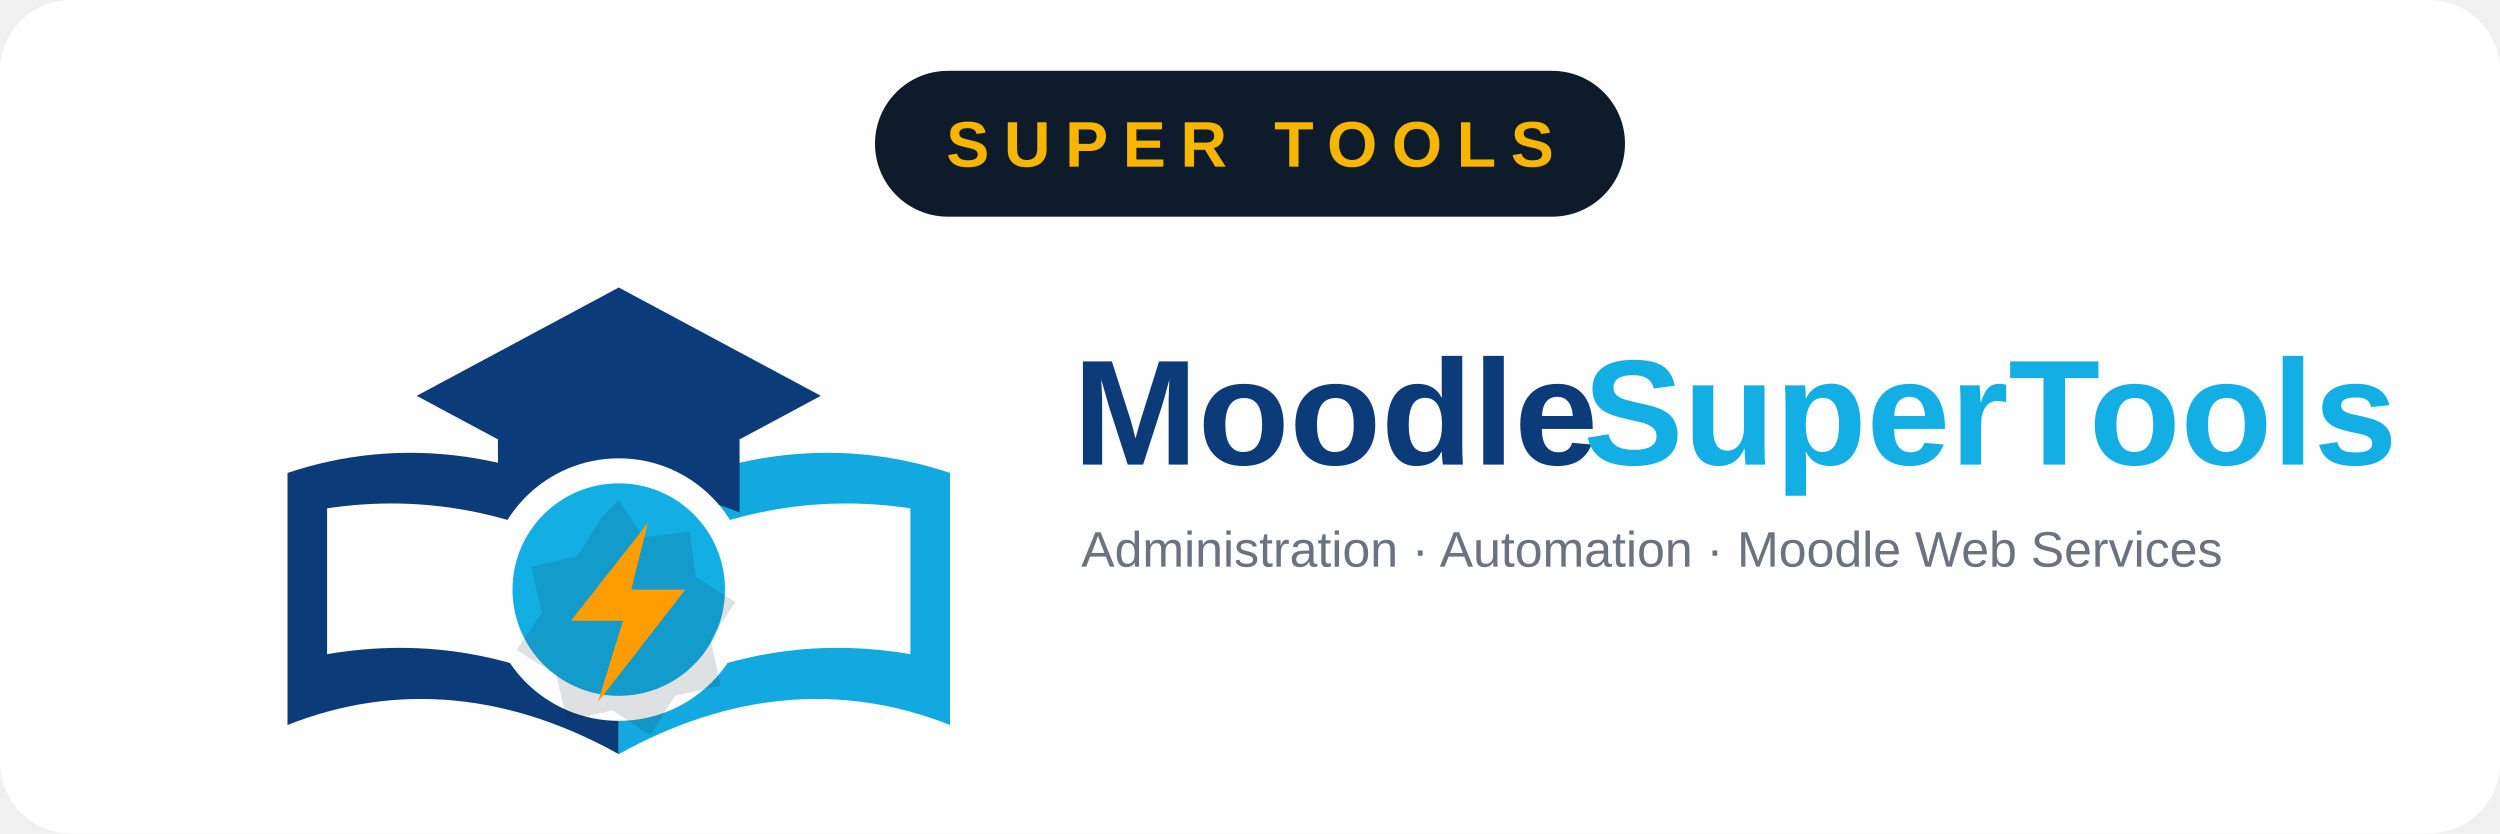
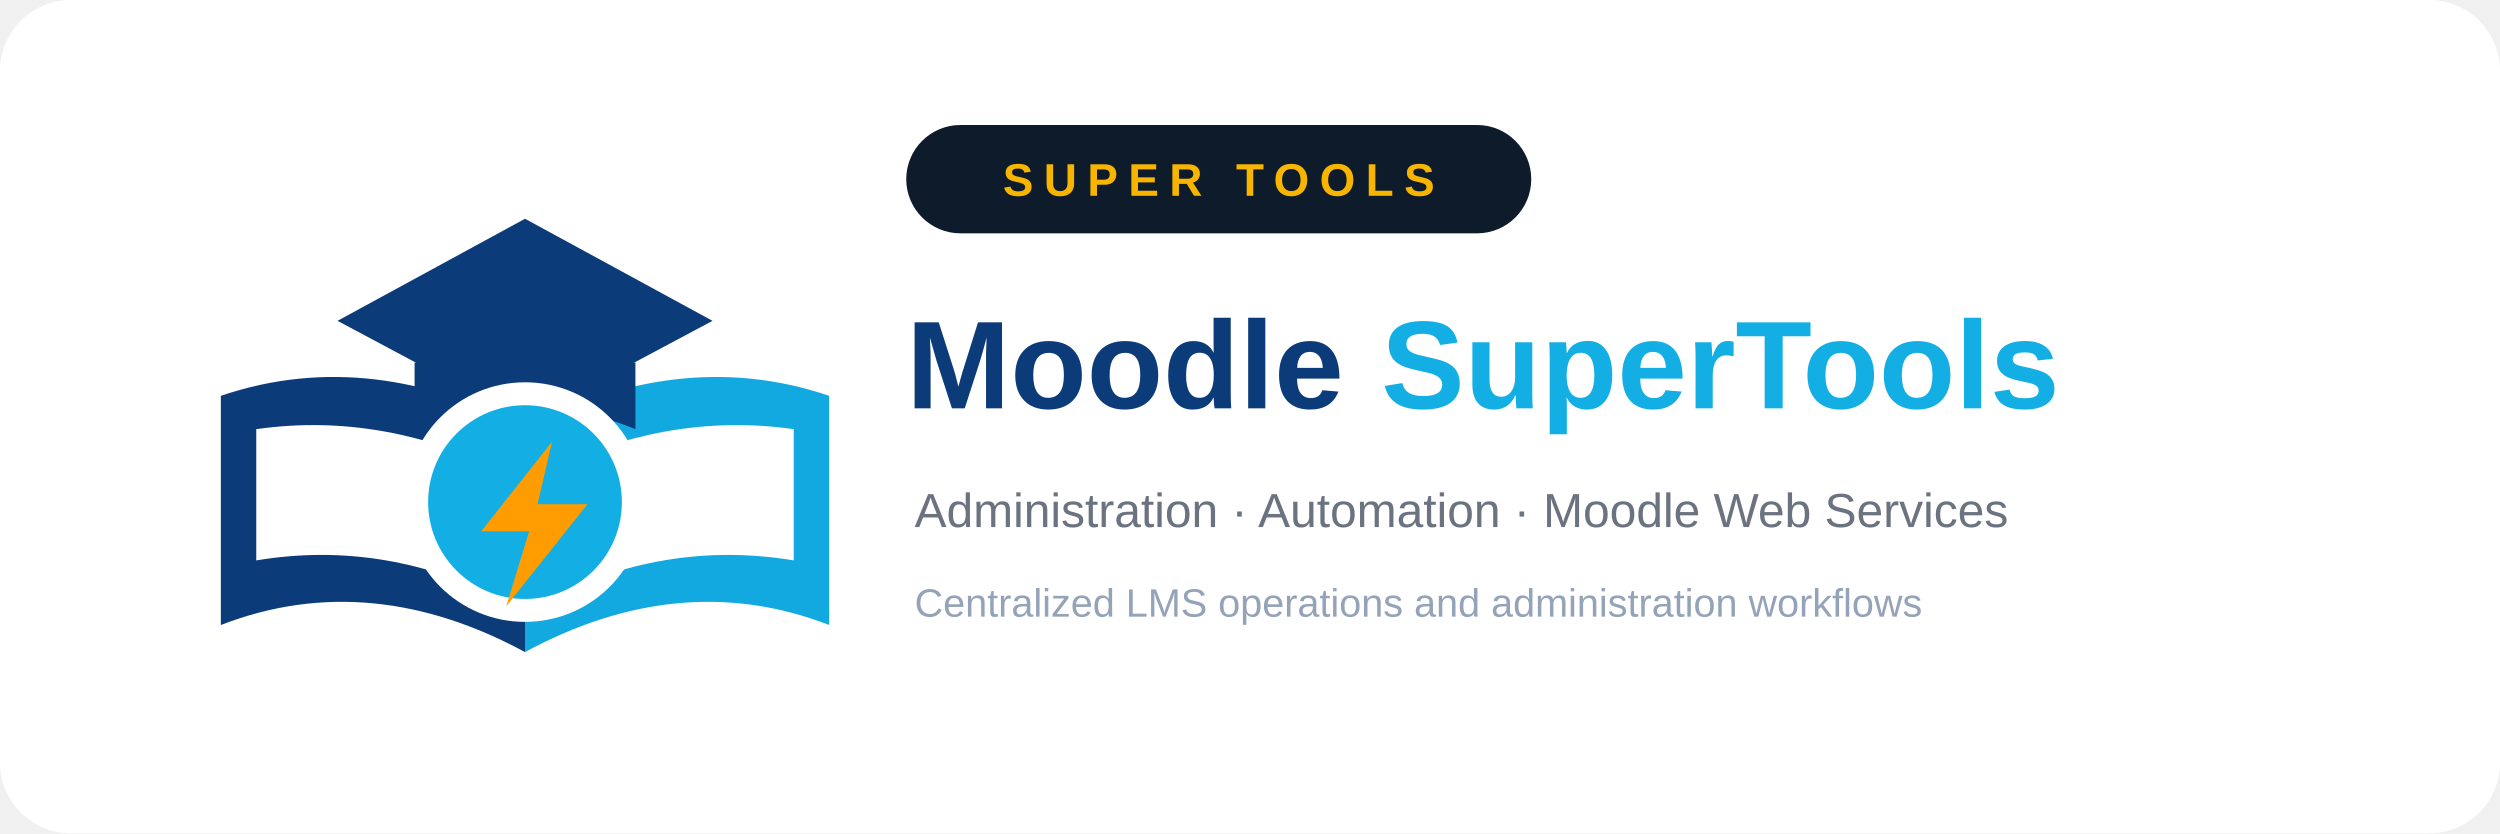
<svg xmlns="http://www.w3.org/2000/svg" viewBox="0 0 1200 400" role="img" aria-labelledby="t d">
  <rect width="1200" height="400" rx="34" fill="#ffffff" />
-   <rect x="420" y="34" width="360" height="70" rx="35" fill="#0d1b2a" />
-   <text x="600" y="80" text-anchor="middle" font-family="Arial,Helvetica,sans-serif" font-size="31" font-weight="800" letter-spacing="7" fill="#f7b500">SUPER TOOLS</text>
-   <g transform="translate(96 112)">
-     <path d="M42 115c54-18 108-10 159 17v118c-52-29-106-35-159-14z" fill="#0b3b78" />
-     <path d="M201 132c51-27 105-35 159-17v121c-53-21-107-15-159 14z" fill="#11a9df" />
-     <path d="M61 132c47-7 90 2 132 24v68c-42-22-85-30-132-22z" fill="#fff" />
-     <path d="M209 156c42-22 85-31 132-24v70c-47-8-90 0-132 22z" fill="#fff" />
-     <path d="M104 78l97-52 97 52-97 52z" fill="#0b3b78" />
-     <path d="M143 99v35c37-15 79-15 116 0V99" fill="#0b3b78" />
-     <circle cx="201" cy="171" r="57" fill="#13afe4" stroke="#ffffff" stroke-width="12" />
-     <path d="M201 128l12 18 22-3 3 22 19 12-12 18 5 22-22 5-12 19-18-12-22 5-5-22-19-12 12-18-5-22 22-5 12-19z" fill="#0d1b2a" opacity=".14" />
-     <path d="M215 139l-37 47h25l-12 39 42-54h-26z" fill="#ff9c00" />
+   <g transform="translate(70 78)">
+     <path d="M36 112c50-17 99-9 146 15v108c-48-26-97-32-146-13z" fill="#0b3b78" />
+     <path d="M182 127c47-24 96-32 146-15v110c-49-19-98-13-146 13z" fill="#11a9df" />
+     <path d="M53 128c42-6 82 2 121 21v62c-39-20-79-27-121-20z" fill="#fff" />
+     <path d="M190 149c39-19 79-27 121-21v63c-42-7-82 0-121 20z" fill="#fff" />
+     <path d="M92 76l90-49 90 49-90 48z" fill="#0b3b78" />
+     <path d="M129 96v32c34-14 72-14 106 0V96" fill="#0b3b78" />
+     <circle cx="182" cy="163" r="52" fill="#13afe4" stroke="#ffffff" stroke-width="11" />
+     <path d="M195 134l-34 43h23l-11 36 39-49h-24z" fill="#ff9c00" />
  </g>
-   <text x="515" y="223" font-family="Arial,Helvetica,sans-serif" font-size="72" font-weight="800" fill="#0b3b78">Moodle</text>
-   <text x="760" y="223" font-family="Arial,Helvetica,sans-serif" font-size="72" font-weight="800" fill="#13afe4">SuperTools</text>
-   <text x="519" y="272" font-family="Arial,Helvetica,sans-serif" font-size="24" fill="#6b7280">Administration · Automation · Moodle Web Services</text>
+   <g font-family="Arial,Helvetica,sans-serif">
+     <rect x="435" y="60" width="300" height="52" rx="26" fill="#0d1b2a" />
+     <text x="585" y="94" text-anchor="middle" font-size="22" font-weight="800" letter-spacing="5" fill="#f7b500">SUPER TOOLS</text>
+     <text x="435" y="196" font-size="60" font-weight="800" fill="#0b3b78">Moodle</text>
+     <text x="663" y="196" font-size="60" font-weight="800" fill="#13afe4">SuperTools</text>
+     <text x="439" y="253" font-size="23" fill="#6b7280">Administration · Automation · Moodle Web Services</text>
+     <text x="439" y="296" font-size="19" fill="#94a3b8">Centralized LMS operations and administration workflows</text>
+   </g>
</svg>
